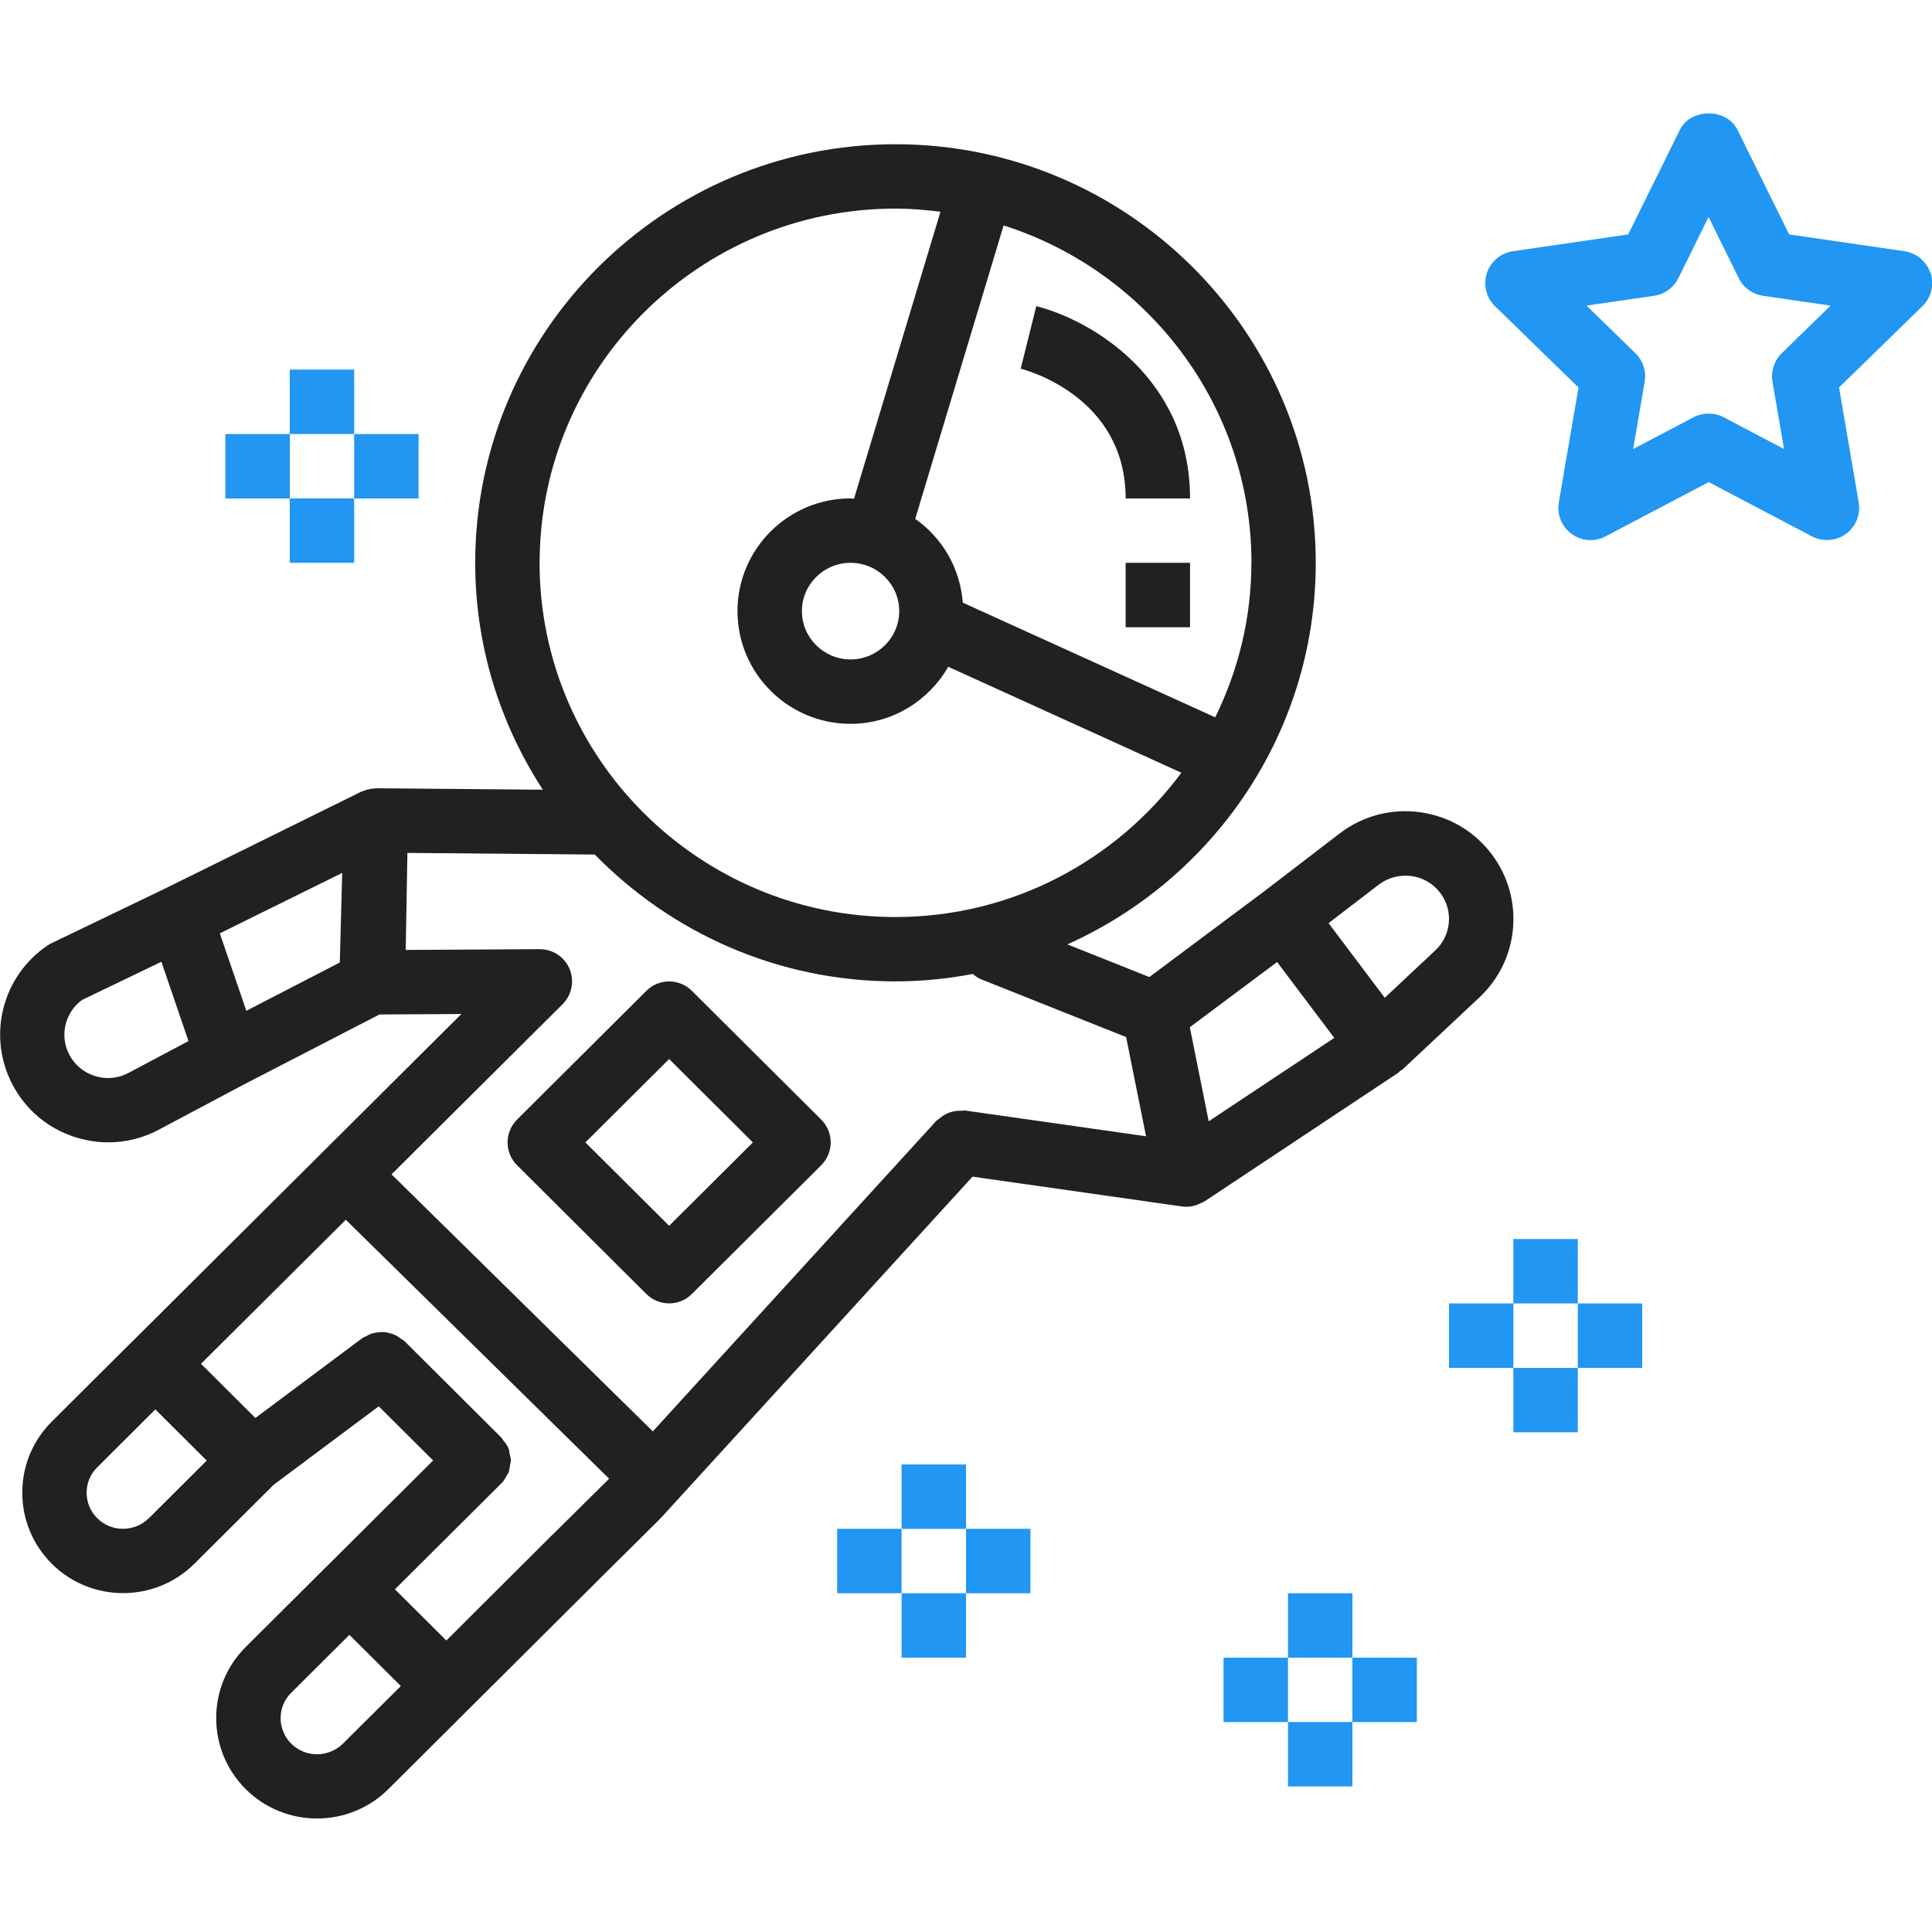
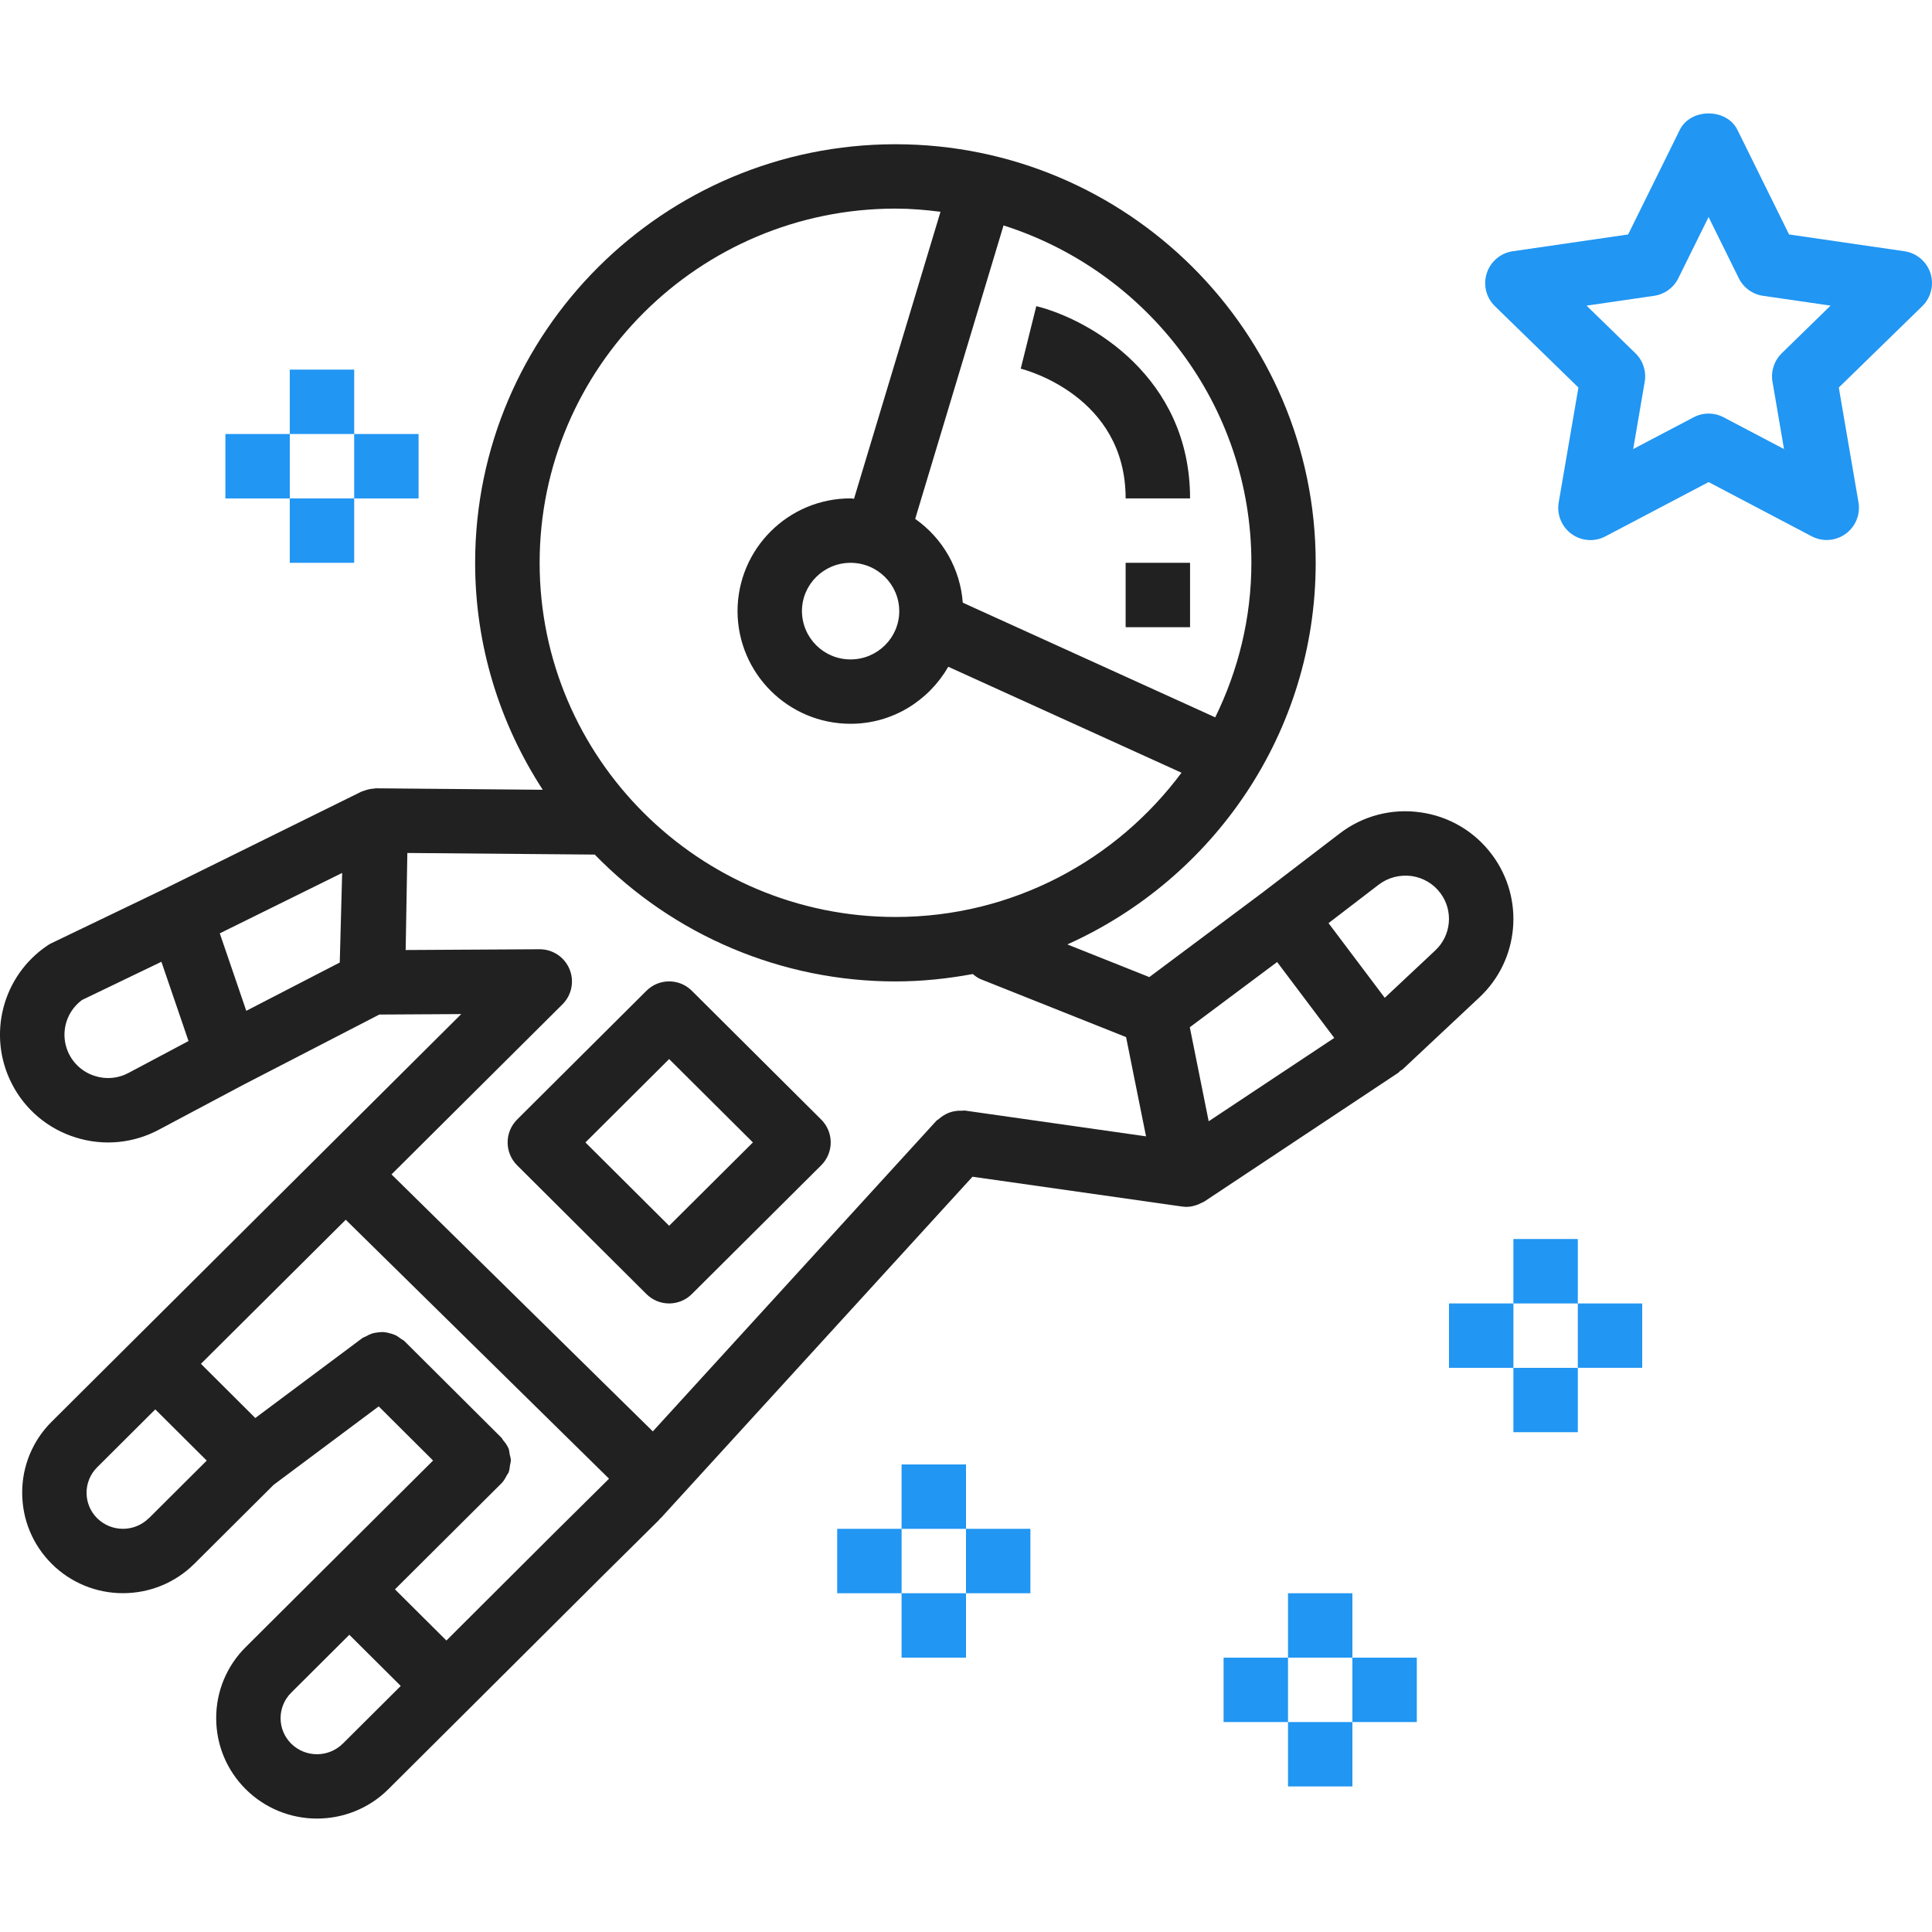
- <svg xmlns="http://www.w3.org/2000/svg" version="1.1" width="32" height="32" viewBox="0 0 32 32">
-   <path fill="#2196f3" d="M31.974 4.524c-0.063-0.193-0.229-0.333-0.43-0.363l-1.91-0.278-0.855-1.731c-0.179-0.365-0.777-0.365-0.956 0l-0.855 1.731-1.91 0.278c-0.201 0.029-0.367 0.17-0.431 0.363-0.062 0.193-0.011 0.405 0.135 0.547l1.383 1.348-0.326 1.903c-0.034 0.2 0.048 0.402 0.212 0.522 0.166 0.121 0.382 0.135 0.562 0.040l1.709-0.899 1.709 0.899c0.078 0.041 0.164 0.061 0.249 0.061 0.11 0 0.221-0.034 0.314-0.102 0.164-0.119 0.246-0.322 0.212-0.522l-0.326-1.903 1.383-1.348c0.145-0.142 0.197-0.354 0.135-0.547zM29.511 5.851c-0.125 0.122-0.183 0.299-0.153 0.472l0.191 1.114-1-0.526c-0.078-0.041-0.163-0.061-0.249-0.061s-0.17 0.020-0.249 0.061l-1.001 0.526 0.191-1.114c0.030-0.173-0.028-0.349-0.153-0.472l-0.81-0.789 1.119-0.163c0.174-0.025 0.324-0.134 0.402-0.292l0.5-1.013 0.5 1.013c0.078 0.157 0.228 0.267 0.402 0.292l1.119 0.163-0.809 0.789z" />
-   <path fill="#2196f3" d="M26.133 20.522h-1.067v1.067h1.067v-1.067z" />
-   <path fill="#2196f3" d="M26.133 22.656h-1.067v1.067h1.067v-1.067z" />
-   <path fill="#2196f3" d="M27.2 21.589h-1.067v1.067h1.067v-1.067z" />
-   <path fill="#2196f3" d="M25.067 21.589h-1.067v1.067h1.067v-1.067z" />
-   <path fill="#2196f3" d="M22.4 26.389h-1.067v1.067h1.067v-1.067z" />
-   <path fill="#2196f3" d="M22.4 28.522h-1.067v1.067h1.067v-1.067z" />
-   <path fill="#2196f3" d="M23.467 27.456h-1.067v1.067h1.067v-1.067z" />
-   <path fill="#2196f3" d="M21.333 27.456h-1.067v1.067h1.067v-1.067z" />
-   <path fill="#2196f3" d="M16 24.256h-1.067v1.067h1.067v-1.067z" />
-   <path fill="#2196f3" d="M16 26.389h-1.067v1.067h1.067v-1.067z" />
-   <path fill="#2196f3" d="M17.067 25.322h-1.067v1.067h1.067v-1.067z" />
-   <path fill="#2196f3" d="M14.933 25.322h-1.067v1.067h1.067v-1.067z" />
-   <path fill="#2196f3" d="M5.866 6.122h-1.067v1.067h1.067v-1.067z" />
-   <path fill="#2196f3" d="M5.866 8.255h-1.067v1.067h1.067v-1.067z" />
-   <path fill="#2196f3" d="M6.933 7.189h-1.067v1.067h1.067v-1.067z" />
-   <path fill="#2196f3" d="M4.8 7.189h-1.067v1.067h1.067v-1.067z" />
-   <path fill="#212121" d="M24.715 14.159c-0.287-0.388-0.709-0.637-1.188-0.705-0.481-0.068-0.956 0.058-1.34 0.352l-1.252 0.96-1.898 1.417-1.358-0.541c2.421-1.086 4.114-3.508 4.114-6.32 0-3.823-3.123-6.933-6.961-6.933s-6.961 3.11-6.961 6.933c0 1.386 0.414 2.674 1.12 3.758l-2.764-0.024c-0.002 0-0.003 0-0.005 0-0.009 0-0.015 0.004-0.023 0.005-0.053 0.002-0.105 0.013-0.155 0.031-0.013 0.005-0.026 0.008-0.038 0.013-0.006 0.003-0.013 0.003-0.019 0.006l-3.233 1.596c-0.001 0-0.001 0-0.001 0.001l-1.893 0.911c-0.021 0.009-0.042 0.021-0.063 0.035-0.755 0.502-1.012 1.489-0.598 2.295 0.22 0.429 0.595 0.745 1.056 0.889 0.178 0.055 0.359 0.083 0.539 0.083 0.29 0 0.577-0.071 0.839-0.211l1.388-0.738 2.264-1.169 1.357-0.008-5.442 5.416c-0.001 0.001-0.001 0.001-0.002 0.001l-1.339 1.333c-0.316 0.315-0.49 0.732-0.49 1.178s0.174 0.863 0.49 1.179c0.325 0.323 0.752 0.485 1.179 0.485s0.854-0.162 1.18-0.485l1.314-1.309 1.741-1.3 0.901 0.897-1.762 1.754c-0 0.001-0.001 0.001-0.002 0.001l-1.339 1.333c-0.316 0.315-0.49 0.732-0.49 1.178s0.174 0.863 0.49 1.179c0.325 0.323 0.753 0.485 1.18 0.485s0.855-0.162 1.18-0.485l3.482-3.467c0.001-0.001 0.001-0.001 0.001-0.002l1.010-1-0.004-0.004c0.006-0.006 0.015-0.009 0.022-0.015l5.166-5.658 3.471 0.494c0.025 0.004 0.050 0.005 0.075 0.005 0.065 0 0.127-0.015 0.187-0.038 0.018-0.006 0.033-0.015 0.050-0.023 0.019-0.010 0.039-0.015 0.058-0.027l3.213-2.133c0.012-0.008 0.018-0.021 0.029-0.029 0.013-0.010 0.029-0.014 0.041-0.026l1.271-1.191c0.662-0.62 0.753-1.635 0.212-2.362zM2.13 17.77c-0.173 0.093-0.37 0.111-0.558 0.052-0.187-0.058-0.338-0.186-0.427-0.358-0.161-0.314-0.068-0.695 0.214-0.902l1.314-0.632 0.449 1.313-0.992 0.527zM5.628 15.942l-1.548 0.8-0.439-1.283 2.027-1.001-0.040 1.484zM20.727 9.322c0 0.918-0.219 1.785-0.599 2.559l-4.181-1.899c-0.044-0.573-0.341-1.075-0.788-1.388l1.464-4.86c2.378 0.756 4.105 2.974 4.105 5.588zM8.938 9.322c0-3.235 2.644-5.867 5.894-5.867 0.253 0 0.5 0.021 0.745 0.052l-1.432 4.754c-0.019-0.001-0.037-0.006-0.057-0.006-1.033 0-1.873 0.837-1.873 1.867s0.84 1.867 1.873 1.867c0.694 0 1.294-0.383 1.618-0.945l3.862 1.755c-1.075 1.446-2.795 2.39-4.737 2.39-3.25 0-5.894-2.632-5.894-5.867zM14.894 10.122c0 0.441-0.362 0.8-0.806 0.8s-0.806-0.359-0.806-0.8c0-0.441 0.362-0.8 0.806-0.8s0.806 0.359 0.806 0.8zM2.465 25.146c-0.236 0.234-0.619 0.234-0.854 0.001-0.114-0.114-0.176-0.263-0.176-0.423s0.062-0.309 0.176-0.421l0.962-0.959 0.851 0.848-0.959 0.955zM5.679 28.88c-0.236 0.234-0.619 0.235-0.855 0.001-0.114-0.114-0.176-0.263-0.176-0.423s0.062-0.309 0.176-0.421l0.963-0.959 0.852 0.848-0.96 0.955zM9.16 25.411c-0.001 0-0.001 0-0.002 0.001l-1.765 1.76-0.852-0.848 1.763-1.755c0 0 0 0 0-0s0.001-0.001 0.002-0.001c0.040-0.040 0.065-0.088 0.090-0.135 0.007-0.014 0.020-0.026 0.026-0.040 0.017-0.041 0.019-0.085 0.026-0.129 0.003-0.025 0.014-0.047 0.014-0.073 0-0.036-0.013-0.070-0.020-0.106-0.006-0.032-0.006-0.065-0.019-0.095-0.020-0.050-0.055-0.094-0.091-0.138-0.010-0.012-0.014-0.027-0.025-0.038 0 0 0 0-0.001 0s-0.001-0.002-0.001-0.002l-1.607-1.6c-0.017-0.017-0.039-0.024-0.058-0.038-0.028-0.022-0.055-0.042-0.087-0.058-0.030-0.015-0.061-0.024-0.093-0.033-0.034-0.010-0.067-0.017-0.103-0.020-0.033-0.002-0.063 0.001-0.095 0.005-0.036 0.004-0.069 0.009-0.104 0.020-0.034 0.011-0.063 0.027-0.094 0.045-0.020 0.011-0.042 0.015-0.061 0.029l-1.773 1.324-0.901-0.897 2.399-2.386 4.361 4.289-0.928 0.919zM15.979 18.394c-0.015-0.002-0.030 0.004-0.045 0.003-0.039-0.002-0.076 0.001-0.115 0.007-0.030 0.005-0.059 0.011-0.088 0.021-0.034 0.012-0.065 0.028-0.097 0.047-0.030 0.018-0.057 0.037-0.083 0.061-0.013 0.011-0.028 0.017-0.040 0.029l-4.698 5.146-4.328-4.257 2.833-2.818c0.209-0.208 0.21-0.546 0.002-0.755-0.105-0.105-0.243-0.157-0.381-0.156v-0.001l-2.219 0.013 0.028-1.607 3.104 0.027c1.265 1.294 3.029 2.101 4.981 2.101 0.437 0 0.864-0.045 1.279-0.123 0.040 0.032 0.079 0.065 0.13 0.085l2.41 0.96 0.152 0.758 0.178 0.885-3.003-0.427zM20.020 18.572l-0.313-1.558 1.446-1.080 0.947 1.257-2.080 1.381zM23.774 15.741l-0.838 0.785-0.931-1.236 0.831-0.637c0.155-0.119 0.351-0.168 0.543-0.143 0.193 0.027 0.364 0.128 0.48 0.284 0.217 0.292 0.18 0.699-0.085 0.947z" />
-   <path fill="#212121" d="M13.602 18.544l-2.143-2.133c-0.207-0.207-0.545-0.207-0.753 0l-2.142 2.133c-0.1 0.101-0.157 0.236-0.157 0.378s0.056 0.278 0.157 0.378l2.142 2.133c0.104 0.103 0.241 0.155 0.377 0.155s0.273-0.052 0.376-0.155l2.143-2.133c0.1-0.1 0.157-0.236 0.157-0.378s-0.057-0.278-0.157-0.378zM11.083 20.303l-1.387-1.381 1.387-1.381 1.387 1.381-1.387 1.381z" />
-   <path fill="#212121" d="M17.164 5.071l-0.258 1.036c0.071 0.018 1.738 0.452 1.738 2.149h1.067c-0-2.017-1.666-2.965-2.547-3.185z" />
-   <path fill="#212121" d="M19.711 9.322h-1.067v1.067h1.067v-1.067z" />
+ <svg xmlns="http://www.w3.org/2000/svg" width="70" height="70" fill="none">
+   <path d="M69.943 9.896a1.168 1.168 0 00-.941-.793l-4.18-.608-1.87-3.787c-.391-.798-1.7-.798-2.091 0l-1.87 3.787-4.18.608a1.167 1.167 0 00-.648 1.99l3.026 2.948-.714 4.162c-.075.438.105.88.463 1.142.363.263.837.296 1.23.088l3.738-1.966 3.738 1.966a1.169 1.169 0 001.693-1.23l-.714-4.162 3.025-2.949a1.17 1.17 0 00.295-1.196zM64.556 12.8c-.275.267-.4.655-.335 1.033l.417 2.437-2.188-1.15a1.163 1.163 0 00-1.088 0l-2.188 1.15.417-2.437a1.168 1.168 0 00-.335-1.033l-1.772-1.726 2.448-.356c.38-.055.708-.294.878-.639l1.095-2.216 1.094 2.216c.17.345.498.584.879.639l2.447.355-1.77 1.727zM57.167 44.892h-2.334v2.334h2.334v-2.334zM57.167 49.56h-2.334v2.332h2.334V49.56zM59.5 47.226h-2.333v2.333H59.5v-2.333z" fill="#2196F3" />
+   <path d="M54.834 47.226H52.5v2.333h2.334v-2.333zM49 57.726h-2.333v2.333H49v-2.333zM49 62.393h-2.333v2.333H49v-2.333zM51.334 60.06H49v2.333h2.334v-2.334zM46.667 60.06h-2.334v2.333h2.334v-2.334zM35 53.06h-2.334v2.333H35v-2.334zM35 57.726h-2.334v2.333H35v-2.333zM37.333 55.392H35v2.334h2.333v-2.334z" fill="#2196F3" />
+   <path d="M32.667 55.392h-2.334v2.334h2.334v-2.334zM12.833 13.392h-2.334v2.333h2.334v-2.333zM12.833 18.059h-2.334v2.333h2.334V18.06zM15.166 15.725h-2.333v2.334h2.333v-2.334zM10.5 15.725H8.166v2.334H10.5v-2.334z" fill="#2196F3" />
+   <path d="M54.063 30.974a3.88 3.88 0 00-2.599-1.541 3.886 3.886 0 00-2.93.77L45.794 32.3l-.001.002-4.151 3.1-2.97-1.184c5.296-2.376 8.998-7.674 8.998-13.825 0-8.363-6.83-15.167-15.227-15.167s-15.228 6.804-15.228 15.167c0 3.031.907 5.85 2.45 8.222l-6.046-.053h-.01c-.019 0-.034.01-.051.01a1.143 1.143 0 00-.34.069c-.028.01-.057.016-.084.029-.014.006-.028.007-.042.014l-7.072 3.491c-.001 0-.003 0-.003.002l-4.141 1.991a.898.898 0 00-.138.077A3.895 3.895 0 00.43 39.268a3.884 3.884 0 002.31 1.944 3.891 3.891 0 003.016-.281l3.036-1.614 4.952-2.558 2.968-.017L4.808 48.588c0 .002-.002.002-.003.003l-2.929 2.916a3.607 3.607 0 00-1.072 2.577c0 .972.38 1.888 1.072 2.578a3.647 3.647 0 002.58 1.062c.936 0 1.869-.355 2.582-1.062l2.875-2.863 3.808-2.843 1.97 1.962-3.854 3.837-.003.002-2.928 2.917a3.608 3.608 0 00-1.073 2.576c0 .973.38 1.889 1.073 2.579a3.65 3.65 0 002.58 1.061c.935 0 1.87-.354 2.582-1.061l2.93-2.917 4.686-4.667.002-.003 2.21-2.188-.01-.008c.015-.014.035-.019.049-.034l11.3-12.377 7.593 1.08c.055.008.11.012.164.012.142 0 .278-.034.41-.084.039-.014.072-.033.109-.051.042-.021.086-.033.126-.06l7.029-4.666c.026-.018.04-.046.064-.065.028-.022.063-.031.089-.056l2.78-2.605a3.892 3.892 0 00.465-5.166zM4.66 38.872a1.56 1.56 0 01-1.221.113 1.564 1.564 0 01-.465-2.755l2.874-1.383.692 2.022.29.85-2.17 1.153zm7.65-3.998l-3.387 1.75-.558-1.633-.402-1.174 4.434-2.189-.087 3.246zm33.03-14.482c0 2.009-.48 3.904-1.31 5.599l-9.147-4.155a4.07 4.07 0 00-1.724-3.035L36.36 8.168c5.202 1.654 8.98 6.506 8.98 12.223zm-25.788 0c0-7.076 5.784-12.834 12.894-12.834.553 0 1.094.047 1.63.115L30.943 18.07c-.042 0-.081-.013-.125-.013a4.094 4.094 0 00-4.096 4.084 4.094 4.094 0 004.096 4.083c1.52 0 2.832-.838 3.54-2.066l8.45 3.839c-2.352 3.164-6.114 5.227-10.362 5.227-7.11 0-12.894-5.757-12.894-12.833zm13.03 1.75c0 .965-.792 1.75-1.764 1.75a1.759 1.759 0 01-1.762-1.75c0-.965.79-1.75 1.762-1.75s1.763.785 1.763 1.75zM5.391 55.007a1.331 1.331 0 01-1.87.002 1.3 1.3 0 010-1.847l2.105-2.097L7.49 52.92l-2.097 2.089zm7.03 8.167a1.33 1.33 0 01-1.87.002 1.3 1.3 0 010-1.847l2.106-2.098.88.876.983.978-2.099 2.09zm7.616-7.588l-.003.003-3.86 3.85-.882-.877-.982-.977 3.857-3.84v-.001l.004-.002c.087-.088.142-.193.196-.297.015-.03.044-.056.057-.087.036-.09.042-.187.056-.281.007-.054.03-.104.03-.16 0-.077-.028-.153-.044-.23-.014-.07-.014-.141-.041-.209a1.167 1.167 0 00-.2-.3c-.022-.027-.03-.06-.054-.084h-.002s0-.003-.002-.004l-3.515-3.5c-.037-.038-.085-.053-.127-.084a1.112 1.112 0 00-.19-.127 1.087 1.087 0 00-.205-.07 1.118 1.118 0 00-.225-.044 1.132 1.132 0 00-.209.01c-.078.01-.151.02-.227.045a1.08 1.08 0 00-.207.098c-.043.024-.092.033-.133.063l-3.879 2.896-1.97-1.963 5.247-5.22 9.54 9.382-2.03 2.01zm14.916-15.349c-.033-.004-.065.008-.099.006a1.146 1.146 0 00-.252.015 1.075 1.075 0 00-.404.15c-.065.04-.124.081-.181.134-.028.024-.062.036-.088.064L23.653 51.862l-9.468-9.311 6.197-6.165a1.168 1.168 0 00-.83-1.993l-4.854.028.061-3.516 6.79.058a15.2 15.2 0 0010.897 4.596c.957 0 1.89-.1 2.799-.268.087.07.174.14.283.185l5.272 2.1.333 1.66.39 1.936-6.569-.935zm8.84.39l-.684-3.408 3.164-2.363.828 1.1 1.242 1.65-4.55 3.02zm8.212-6.193l-1.833 1.718-2.037-2.705 1.818-1.394c.34-.261.768-.367 1.188-.313.422.06.796.28 1.05.622a1.562 1.562 0 01-.187 2.072z" fill="#212121" />
+   <path d="M29.755 40.565l-4.688-4.667a1.165 1.165 0 00-1.646 0l-4.687 4.667a1.172 1.172 0 000 1.654l4.687 4.667a1.165 1.165 0 001.646 0l4.688-4.667a1.167 1.167 0 000-1.654zm-5.51 3.848l-3.034-3.02 3.033-3.021 3.035 3.02-3.035 3.02zM37.547 11.092l-.564 2.266c.155.039 3.801.988 3.801 4.7h2.334c0-4.412-3.644-6.486-5.571-6.966zM43.118 20.392h-2.334v2.333h2.334v-2.333z" fill="#212121" />
</svg>
